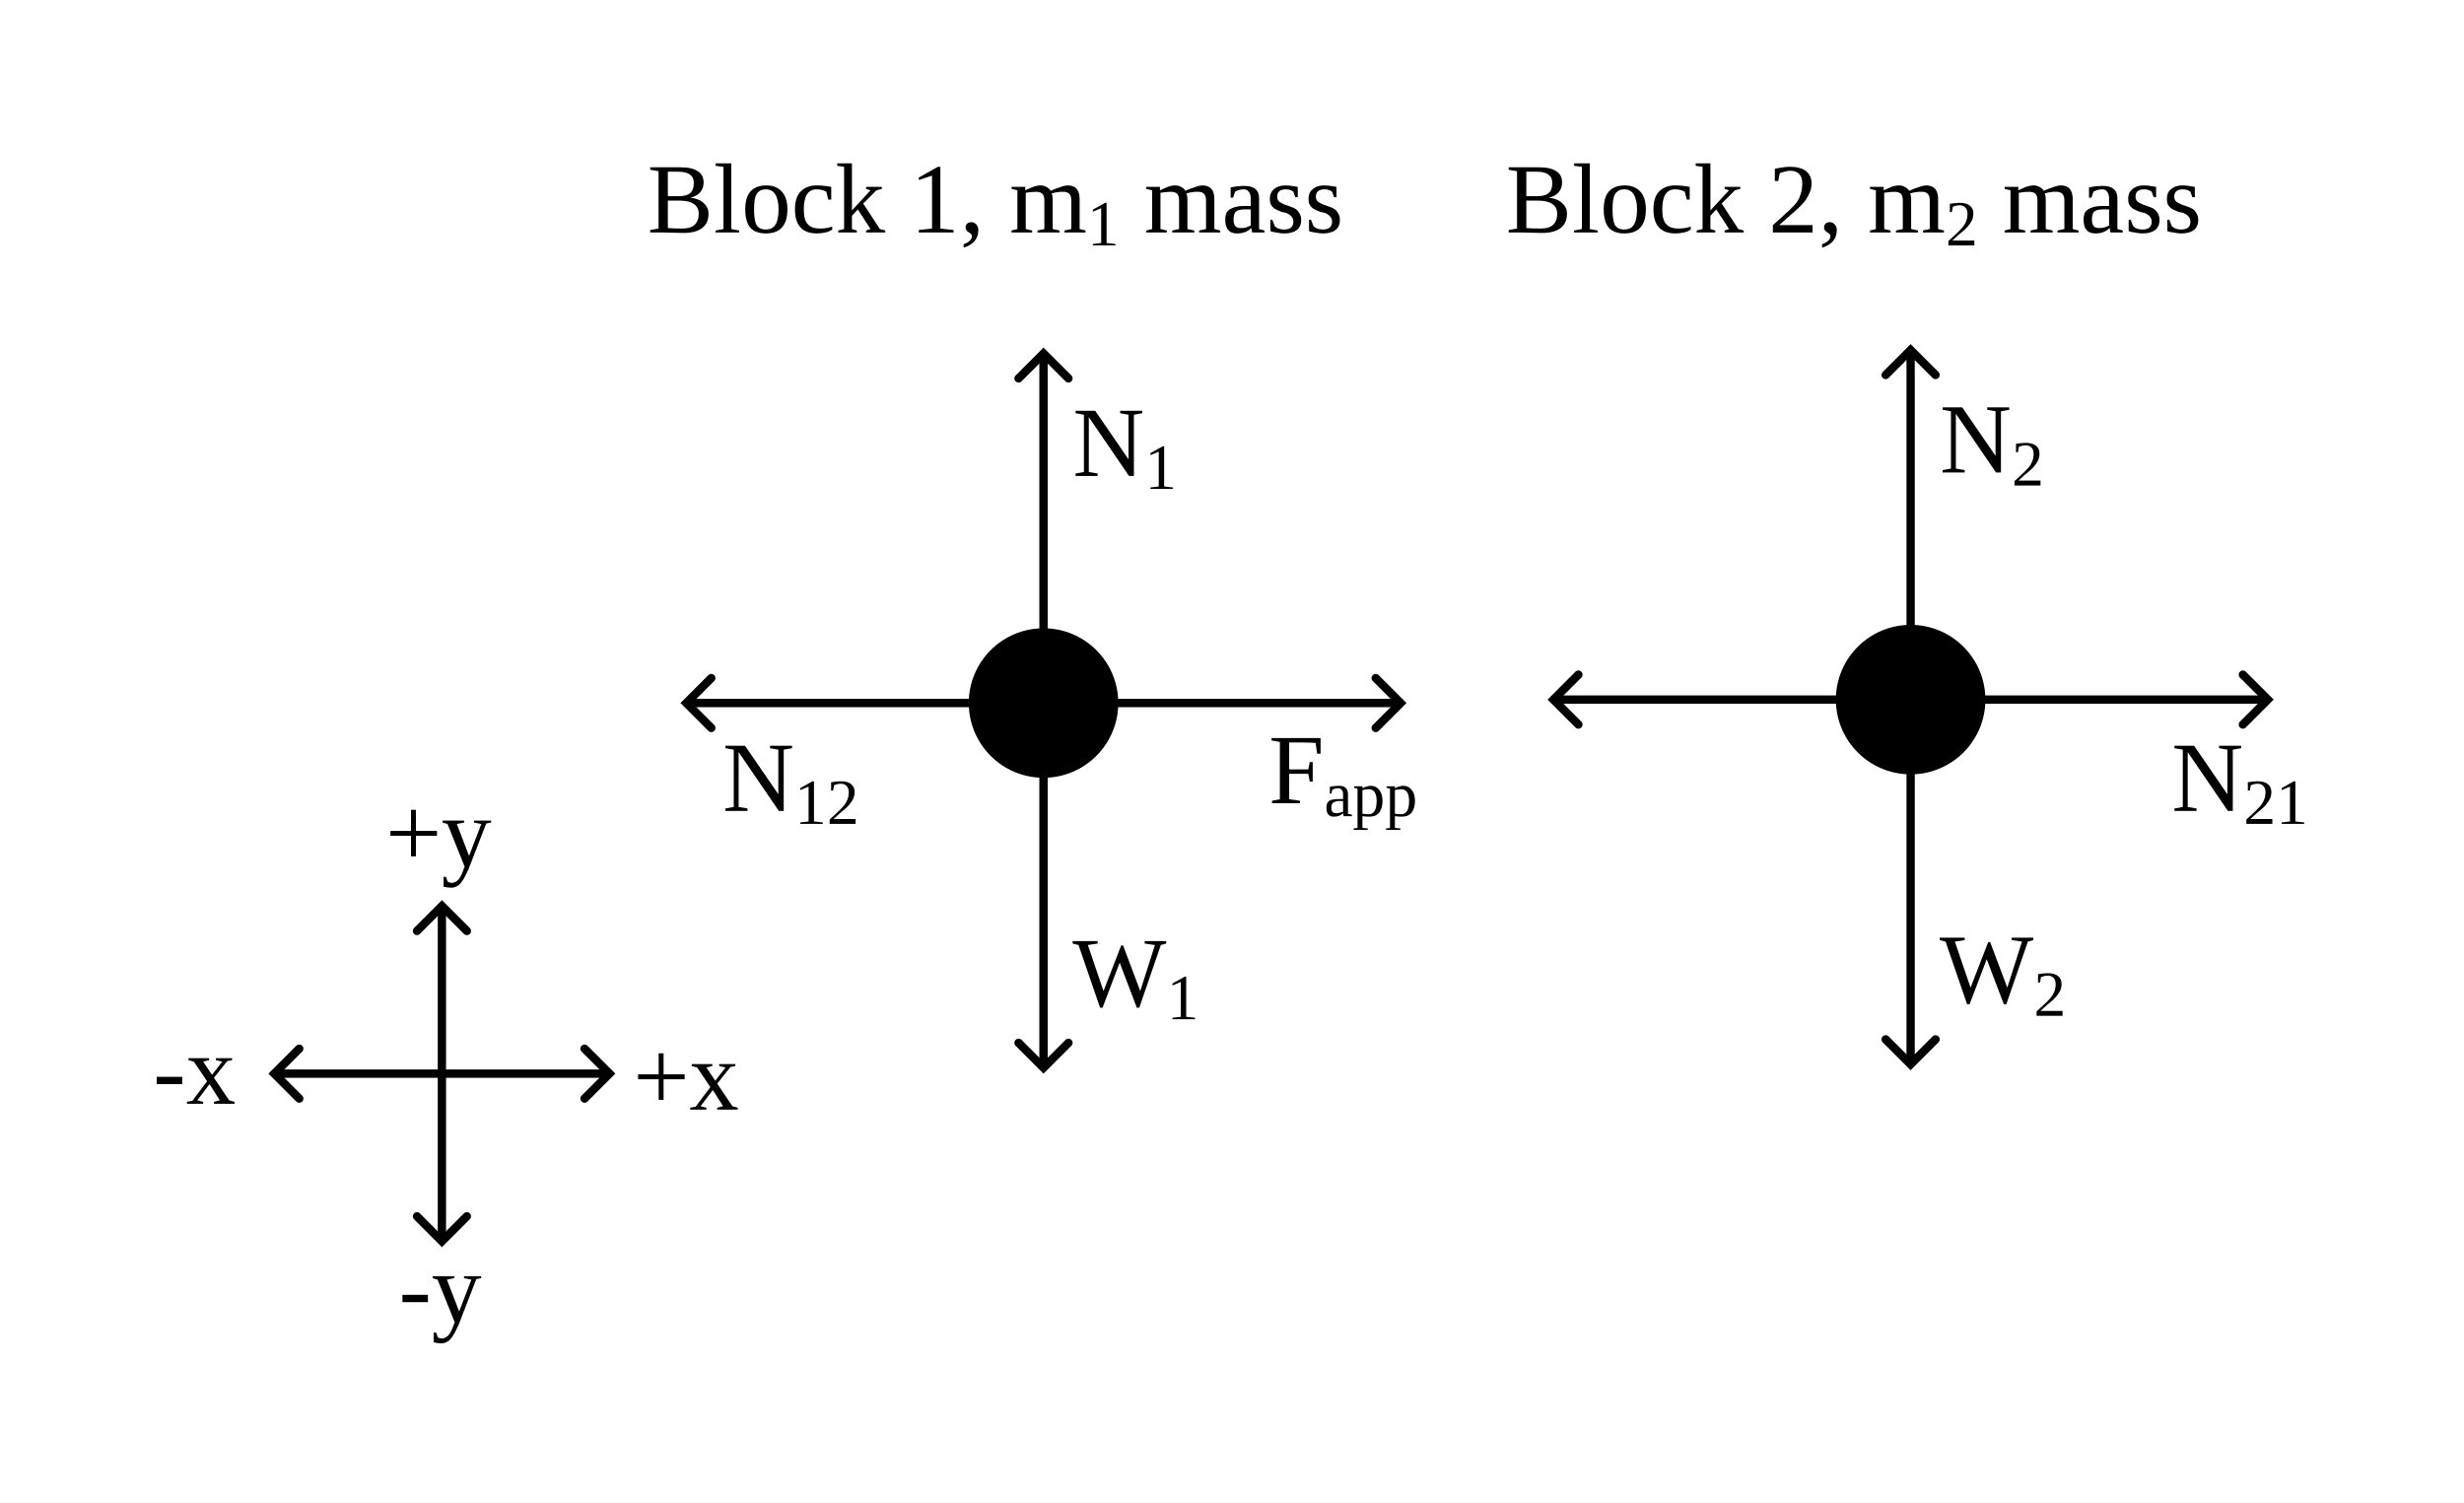
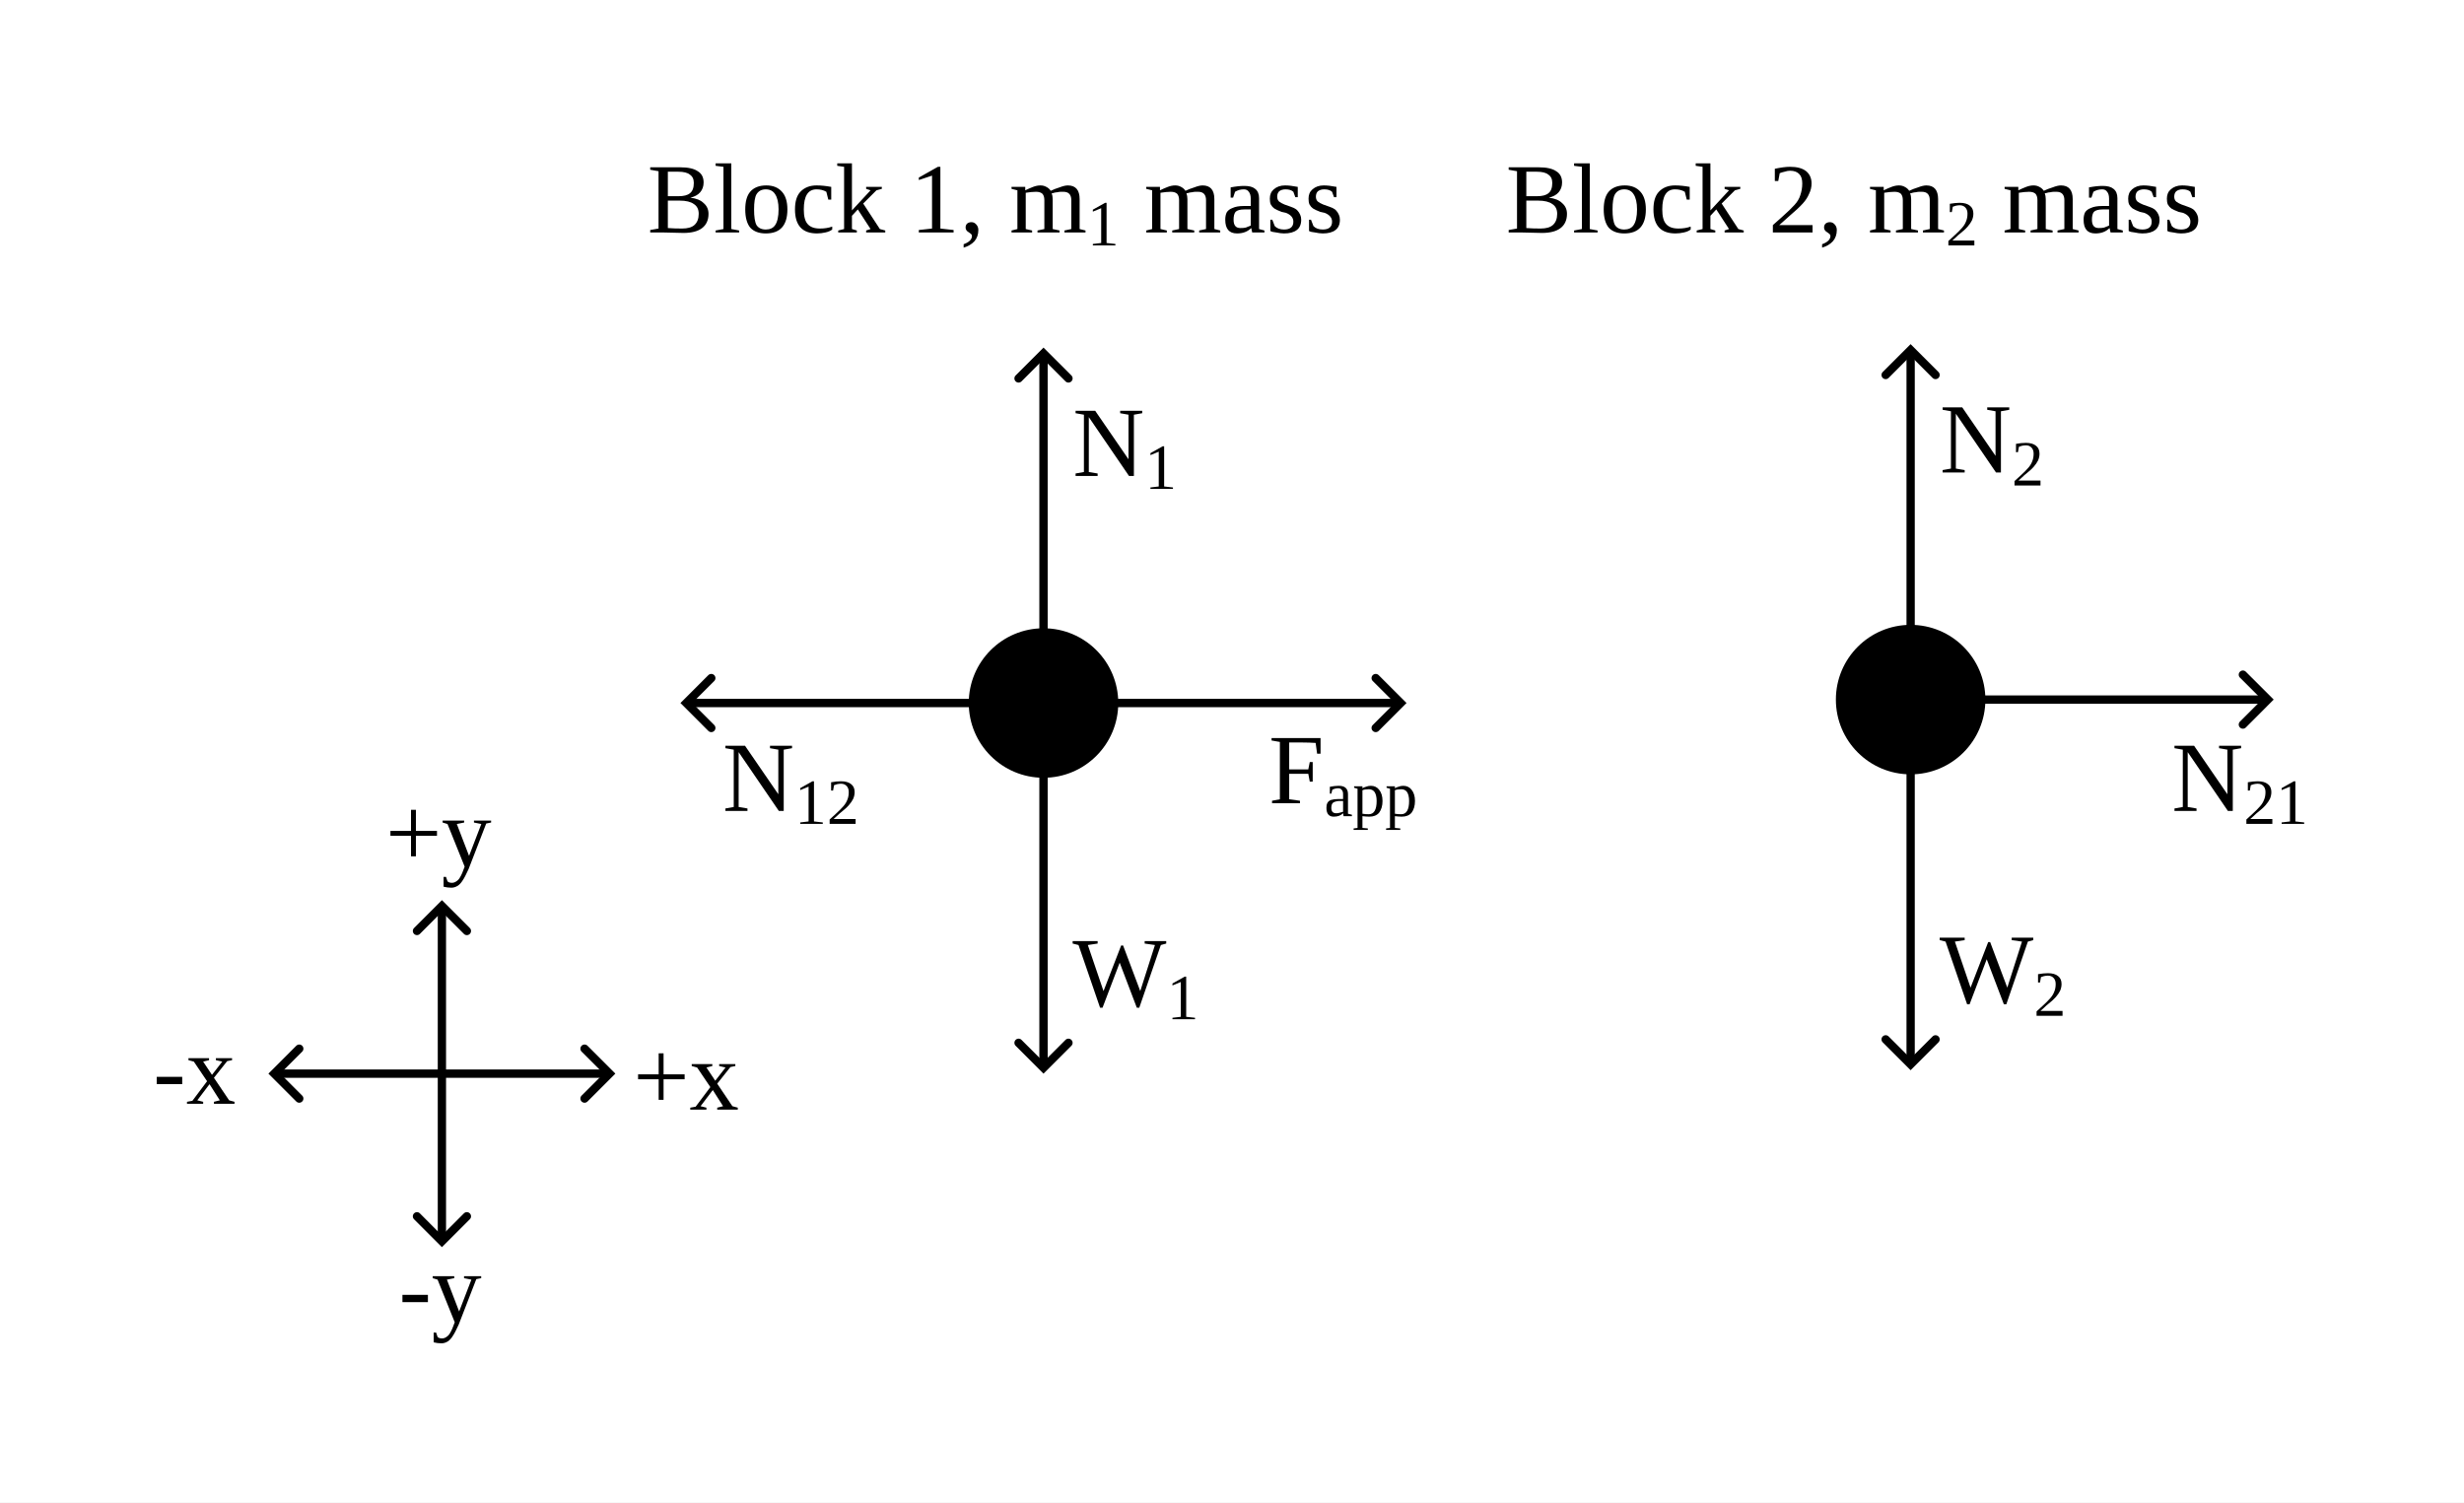
<svg xmlns="http://www.w3.org/2000/svg" width="78.584mm" height="47.919mm" viewBox="0 0 78.584 47.919" version="1.1" id="svg1">
  <defs id="defs1" />
  <g id="layer1" transform="translate(-23.48551,-103.2581)">
    <rect style="fill:#ffffff;stroke:none;stroke-width:0.265;stroke-linecap:round;stroke-linejoin:round;stroke-dasharray:none;stroke-opacity:1" id="rect6" width="78.584" height="47.919" x="23.486" y="103.258" />
    <circle style="fill:#000000;stroke-width:0.265" id="path1" cx="56.766" cy="125.68" r="2.384" />
    <g id="path2">
      <path style="color:#000000;fill:#000000;stroke-linecap:round;stroke-linejoin:round;-inkscape-stroke:none" d="M 56.766,125.68 H 68.091" id="path11" />
      <path style="color:#000000;fill:#000000;stroke-linecap:round;stroke-linejoin:round;-inkscape-stroke:none" d="m 56.766,125.547 a 0.132,0.132 0 0 0 -0.133,0.133 0.132,0.132 0 0 0 0.133,0.133 h 11.326 a 0.132,0.132 0 0 0 0.131,-0.133 0.132,0.132 0 0 0 -0.131,-0.133 z" id="path12" />
      <g id="g10">
        <path style="color:#000000;fill:#000000;stroke-linecap:round;-inkscape-stroke:none" d="m 67.361,124.752 a 0.132,0.132 0 0 0 -0.094,0.039 0.132,0.132 0 0 0 0,0.188 l 0.701,0.701 -0.701,0.701 a 0.132,0.132 0 0 0 0,0.188 0.132,0.132 0 0 0 0.188,0 l 0.889,-0.889 -0.889,-0.889 a 0.132,0.132 0 0 0 -0.094,-0.039 z" id="path10" />
      </g>
    </g>
    <g id="path2-5">
      <path style="color:#000000;fill:#000000;stroke-linecap:round;stroke-linejoin:round;-inkscape-stroke:none" d="M 56.766,125.922 V 114.597" id="path8" />
      <path style="color:#000000;fill:#000000;stroke-linecap:round;stroke-linejoin:round;-inkscape-stroke:none" d="m 56.766,114.465 a 0.132,0.132 0 0 0 -0.133,0.133 v 11.324 a 0.132,0.132 0 0 0 0.133,0.133 0.132,0.132 0 0 0 0.133,-0.133 v -11.324 a 0.132,0.132 0 0 0 -0.133,-0.133 z" id="path9" />
      <g id="g7">
        <path style="color:#000000;fill:#000000;stroke-linecap:round;-inkscape-stroke:none" d="m 56.766,114.344 -0.889,0.889 a 0.132,0.132 0 0 0 0,0.188 0.132,0.132 0 0 0 0.188,0 l 0.701,-0.701 0.701,0.701 a 0.132,0.132 0 0 0 0.188,0 0.132,0.132 0 0 0 0,-0.188 z" id="path7" />
      </g>
    </g>
    <g id="path2-5-7">
      <path style="color:#000000;fill:#000000;stroke-linecap:round;stroke-linejoin:round;-inkscape-stroke:none" d="M 56.766,125.68 H 45.441" id="path29" />
      <path style="color:#000000;fill:#000000;stroke-linecap:round;stroke-linejoin:round;-inkscape-stroke:none" d="m 45.441,125.547 a 0.132,0.132 0 0 0 -0.133,0.133 0.132,0.132 0 0 0 0.133,0.133 h 11.324 a 0.132,0.132 0 0 0 0.133,-0.133 0.132,0.132 0 0 0 -0.133,-0.133 z" id="path30" />
      <g id="g28">
        <path style="color:#000000;fill:#000000;stroke-linecap:round;-inkscape-stroke:none" d="m 46.076,124.791 -0.889,0.889 0.889,0.889 a 0.132,0.132 0 0 0 0.188,0 0.132,0.132 0 0 0 0,-0.188 l -0.701,-0.701 0.701,-0.701 a 0.132,0.132 0 0 0 0,-0.188 0.132,0.132 0 0 0 -0.188,0 z" id="path28" />
      </g>
    </g>
    <g id="path2-5-7-6">
      <path style="color:#000000;fill:#000000;stroke-linecap:round;stroke-linejoin:round;-inkscape-stroke:none" d="M 56.766,125.922 V 137.247" id="path26" />
      <path style="color:#000000;fill:#000000;stroke-linecap:round;stroke-linejoin:round;-inkscape-stroke:none" d="m 56.766,125.789 a 0.132,0.132 0 0 0 -0.133,0.133 v 11.324 a 0.132,0.132 0 0 0 0.133,0.133 0.132,0.132 0 0 0 0.133,-0.133 v -11.324 a 0.132,0.132 0 0 0 -0.133,-0.133 z" id="path27" />
      <g id="g25">
        <path style="color:#000000;fill:#000000;stroke-linecap:round;-inkscape-stroke:none" d="m 55.877,136.424 a 0.132,0.132 0 0 0 0,0.188 l 0.889,0.889 0.889,-0.889 a 0.132,0.132 0 0 0 0,-0.188 0.132,0.132 0 0 0 -0.188,0 l -0.701,0.701 -0.701,-0.701 a 0.132,0.132 0 0 0 -0.188,0 z" id="path25" />
      </g>
    </g>
    <text xml:space="preserve" style="font-size:3.175px;fill:#000000;stroke:none;stroke-width:0.265;stroke-linecap:round;stroke-linejoin:round;stroke-dasharray:none;stroke-opacity:1" x="63.947" y="128.875" id="text3">
      <tspan id="tspan3" style="stroke:none;stroke-width:0.265" x="63.947" y="128.875">F<tspan style="font-size:65%;baseline-shift:sub" id="tspan4">app</tspan>
      </tspan>
    </text>
    <text xml:space="preserve" style="font-size:3.175px;fill:#000000;stroke:none;stroke-width:0.265;stroke-linecap:round;stroke-linejoin:round;stroke-dasharray:none;stroke-opacity:1" x="46.526" y="129.122" id="text3-8">
      <tspan id="tspan3-7" style="stroke:none;stroke-width:0.265" x="46.526" y="129.122">N<tspan style="font-size:65%;baseline-shift:sub" id="tspan4-9">12</tspan>
      </tspan>
    </text>
    <text xml:space="preserve" style="font-size:3.175px;fill:#000000;stroke:none;stroke-width:0.265;stroke-linecap:round;stroke-linejoin:round;stroke-dasharray:none;stroke-opacity:1" x="57.694" y="118.439" id="text3-8-3">
      <tspan id="tspan3-7-7" style="stroke:none;stroke-width:0.265" x="57.694" y="118.439">N<tspan style="font-size:65%;baseline-shift:sub" id="tspan4-9-5">1</tspan>
      </tspan>
    </text>
    <text xml:space="preserve" style="font-size:3.175px;fill:#000000;stroke:none;stroke-width:0.265;stroke-linecap:round;stroke-linejoin:round;stroke-dasharray:none;stroke-opacity:1" x="44.13" y="110.671" id="text3-8-3-0">
      <tspan id="tspan3-7-7-6" style="stroke:none;stroke-width:0.265" x="44.13" y="110.671">Block 1, m<tspan style="font-size:65%;baseline-shift:sub" id="tspan6">1</tspan> mass</tspan>
    </text>
    <text xml:space="preserve" style="font-size:3.175px;fill:#000000;stroke:none;stroke-width:0.265;stroke-linecap:round;stroke-linejoin:round;stroke-dasharray:none;stroke-opacity:1" x="71.508" y="110.671" id="text3-8-3-0-6">
      <tspan id="tspan3-7-7-6-4" style="stroke:none;stroke-width:0.265" x="71.508" y="110.671">Block 2, m<tspan style="font-size:65%;baseline-shift:sub" id="tspan6-9">2</tspan> mass</tspan>
    </text>
    <text xml:space="preserve" style="font-size:3.175px;fill:#000000;stroke:none;stroke-width:0.265;stroke-linecap:round;stroke-linejoin:round;stroke-dasharray:none;stroke-opacity:1" x="57.694" y="135.353" id="text3-8-3-8">
      <tspan id="tspan3-7-7-9" style="stroke:none;stroke-width:0.265" x="57.694" y="135.353">W<tspan style="font-size:65%;baseline-shift:sub" id="tspan4-9-5-7">1</tspan>
      </tspan>
    </text>
    <circle style="fill:#000000;stroke-width:0.265" id="path1-0" cx="84.421" cy="125.571" r="2.384" />
    <g id="path2-3">
      <path style="color:#000000;fill:#000000;stroke-linecap:round;stroke-linejoin:round;-inkscape-stroke:none" d="M 84.421,125.571 H 95.746" id="path20" />
      <path style="color:#000000;fill:#000000;stroke-linecap:round;stroke-linejoin:round;-inkscape-stroke:none" d="m 84.42,125.438 a 0.132,0.132 0 0 0 -0.131,0.133 0.132,0.132 0 0 0 0.131,0.133 h 11.326 a 0.132,0.132 0 0 0 0.133,-0.133 0.132,0.132 0 0 0 -0.133,-0.133 z" id="path21" />
      <g id="g19">
        <path style="color:#000000;fill:#000000;stroke-linecap:round;-inkscape-stroke:none" d="m 95.018,124.643 a 0.132,0.132 0 0 0 -0.094,0.039 0.132,0.132 0 0 0 0,0.188 l 0.701,0.701 -0.701,0.701 a 0.132,0.132 0 0 0 0,0.188 0.132,0.132 0 0 0 0.188,0 L 96,125.57 95.111,124.682 a 0.132,0.132 0 0 0 -0.094,-0.039 z" id="path19" />
      </g>
    </g>
    <g id="path2-5-6">
      <path style="color:#000000;fill:#000000;stroke-linecap:round;stroke-linejoin:round;-inkscape-stroke:none" d="M 84.421,125.813 V 114.488" id="path17" />
      <path style="color:#000000;fill:#000000;stroke-linecap:round;stroke-linejoin:round;-inkscape-stroke:none" d="m 84.42,114.355 a 0.132,0.132 0 0 0 -0.131,0.133 v 11.324 a 0.132,0.132 0 0 0 0.131,0.133 0.132,0.132 0 0 0 0.133,-0.133 v -11.324 a 0.132,0.132 0 0 0 -0.133,-0.133 z" id="path18" />
      <g id="g16">
        <path style="color:#000000;fill:#000000;stroke-linecap:round;-inkscape-stroke:none" d="m 84.42,114.234 -0.889,0.889 a 0.132,0.132 0 0 0 0,0.188 0.132,0.132 0 0 0 0.188,0 l 0.701,-0.701 0.701,0.701 a 0.132,0.132 0 0 0 0.188,0 0.132,0.132 0 0 0 0,-0.188 z" id="path16" />
      </g>
    </g>
-     <g id="path2-5-7-1">
-       <path style="color:#000000;fill:#000000;stroke-linecap:round;stroke-linejoin:round;-inkscape-stroke:none" d="M 84.421,125.571 H 73.096" id="path14" />
-       <path style="color:#000000;fill:#000000;stroke-linecap:round;stroke-linejoin:round;-inkscape-stroke:none" d="m 73.096,125.438 a 0.132,0.132 0 0 0 -0.133,0.133 0.132,0.132 0 0 0 0.133,0.133 h 11.324 a 0.132,0.132 0 0 0 0.133,-0.133 0.132,0.132 0 0 0 -0.133,-0.133 z" id="path15" />
-       <g id="g13">
-         <path style="color:#000000;fill:#000000;stroke-linecap:round;-inkscape-stroke:none" d="m 73.824,124.643 a 0.132,0.132 0 0 0 -0.094,0.039 l -0.889,0.889 0.889,0.889 a 0.132,0.132 0 0 0 0.188,0 0.132,0.132 0 0 0 0,-0.188 l -0.701,-0.701 0.701,-0.701 a 0.132,0.132 0 0 0 0,-0.188 0.132,0.132 0 0 0 -0.094,-0.039 z" id="path13" />
-       </g>
-     </g>
    <g id="path2-5-7-6-0">
      <path style="color:#000000;fill:#000000;stroke-linecap:round;stroke-linejoin:round;-inkscape-stroke:none" d="m 84.421,125.813 v 11.325" id="path23" />
      <path style="color:#000000;fill:#000000;stroke-linecap:round;stroke-linejoin:round;-inkscape-stroke:none" d="m 84.42,125.68 a 0.132,0.132 0 0 0 -0.131,0.133 v 11.324 a 0.132,0.132 0 0 0 0.131,0.133 0.132,0.132 0 0 0 0.133,-0.133 V 125.812 a 0.132,0.132 0 0 0 -0.133,-0.133 z" id="path24" />
      <g id="g22">
        <path style="color:#000000;fill:#000000;stroke-linecap:round;-inkscape-stroke:none" d="m 83.531,136.314 a 0.132,0.132 0 0 0 0,0.188 l 0.889,0.889 0.889,-0.889 a 0.132,0.132 0 0 0 0,-0.188 0.132,0.132 0 0 0 -0.188,0 l -0.701,0.701 -0.701,-0.701 a 0.132,0.132 0 0 0 -0.188,0 z" id="path22" />
      </g>
    </g>
    <text xml:space="preserve" style="font-size:3.175px;fill:#000000;stroke:none;stroke-width:0.265;stroke-linecap:round;stroke-linejoin:round;stroke-dasharray:none;stroke-opacity:1" x="92.743" y="129.122" id="text3-8-0">
      <tspan id="tspan3-7-6" style="stroke:none;stroke-width:0.265" x="92.743" y="129.122">N<tspan style="font-size:65%;baseline-shift:sub" id="tspan4-9-1">21</tspan>
      </tspan>
    </text>
    <text xml:space="preserve" style="font-size:3.175px;fill:#000000;stroke:none;stroke-width:0.265;stroke-linecap:round;stroke-linejoin:round;stroke-dasharray:none;stroke-opacity:1" x="85.348" y="118.33" id="text3-8-3-5">
      <tspan id="tspan3-7-7-5" style="stroke:none;stroke-width:0.265" x="85.348" y="118.33">N<tspan style="font-size:65%;baseline-shift:sub" id="tspan4-9-5-4">2</tspan>
      </tspan>
    </text>
    <text xml:space="preserve" style="font-size:3.175px;fill:#000000;stroke:none;stroke-width:0.265;stroke-linecap:round;stroke-linejoin:round;stroke-dasharray:none;stroke-opacity:1" x="85.348" y="135.244" id="text3-8-3-8-7">
      <tspan id="tspan3-7-7-9-6" style="stroke:none;stroke-width:0.265" x="85.348" y="135.244">W<tspan style="font-size:65%;baseline-shift:sub" id="tspan4-9-5-7-5">2</tspan>
      </tspan>
    </text>
    <g id="path4">
      <path style="color:#000000;fill:#000000;stroke-linecap:round;stroke-linejoin:round;-inkscape-stroke:none" d="M 32.3,137.5 H 42.858" id="path37" />
      <path style="color:#000000;fill:#000000;stroke-linecap:round;stroke-linejoin:round;-inkscape-stroke:none" d="m 32.301,137.367 a 0.132,0.132 0 0 0 -0.133,0.133 0.132,0.132 0 0 0 0.133,0.133 H 42.857 A 0.132,0.132 0 0 0 42.99,137.5 0.132,0.132 0 0 0 42.857,137.367 Z" id="path38" />
      <g id="g35">
        <path style="color:#000000;fill:#000000;stroke-linecap:round;-inkscape-stroke:none" d="m 42.129,136.572 a 0.132,0.132 0 0 0 -0.094,0.039 0.132,0.132 0 0 0 0,0.188 l 0.701,0.701 -0.701,0.701 a 0.132,0.132 0 0 0 0,0.188 0.132,0.132 0 0 0 0.188,0 L 43.111,137.5 42.223,136.611 a 0.132,0.132 0 0 0 -0.094,-0.039 z" id="path36" />
        <path style="color:#000000;fill:#000000;stroke-linecap:round;-inkscape-stroke:none" d="m 33.029,136.572 a 0.132,0.132 0 0 0 -0.094,0.039 l -0.889,0.889 0.889,0.889 a 0.132,0.132 0 0 0 0.188,0 0.132,0.132 0 0 0 0,-0.188 L 32.422,137.5 l 0.701,-0.701 a 0.132,0.132 0 0 0 0,-0.188 0.132,0.132 0 0 0 -0.094,-0.039 z" id="path35" />
      </g>
    </g>
    <g id="path4-2">
      <path style="color:#000000;fill:#000000;stroke-linecap:round;stroke-linejoin:round;-inkscape-stroke:none" d="m 37.579,132.221 v 10.558" id="path33" />
      <path style="color:#000000;fill:#000000;stroke-linecap:round;stroke-linejoin:round;-inkscape-stroke:none" d="m 37.58,132.088 a 0.132,0.132 0 0 0 -0.133,0.133 v 10.559 a 0.132,0.132 0 0 0 0.133,0.133 0.132,0.132 0 0 0 0.131,-0.133 v -10.559 a 0.132,0.132 0 0 0 -0.131,-0.133 z" id="path34" />
      <g id="g31">
        <path style="color:#000000;fill:#000000;stroke-linecap:round;-inkscape-stroke:none" d="m 36.783,141.918 a 0.132,0.132 0 0 0 -0.092,0.039 0.132,0.132 0 0 0 0,0.188 l 0.889,0.889 0.889,-0.889 a 0.132,0.132 0 0 0 0,-0.188 0.132,0.132 0 0 0 -0.188,0 l -0.703,0.703 -0.701,-0.703 a 0.132,0.132 0 0 0 -0.094,-0.039 z" id="path32" />
        <path style="color:#000000;fill:#000000;stroke-linecap:round;-inkscape-stroke:none" d="m 37.58,131.967 -0.889,0.889 a 0.132,0.132 0 0 0 0,0.188 0.132,0.132 0 0 0 0.186,0 l 0.701,-0.703 0.703,0.703 a 0.132,0.132 0 0 0 0.188,0 0.132,0.132 0 0 0 0,-0.188 z" id="path31" />
      </g>
    </g>
    <text xml:space="preserve" style="font-size:3.175px;fill:#000000;stroke:none;stroke-width:0.265;stroke-linecap:round;stroke-linejoin:round;stroke-dasharray:none;stroke-opacity:1" x="43.681" y="138.651" id="text5">
      <tspan id="tspan5" style="stroke:none;stroke-width:0.265" x="43.681" y="138.651">+x</tspan>
    </text>
    <text xml:space="preserve" style="font-size:3.175px;fill:#000000;stroke:none;stroke-width:0.265;stroke-linecap:round;stroke-linejoin:round;stroke-dasharray:none;stroke-opacity:1" x="35.782" y="130.882" id="text5-8">
      <tspan id="tspan5-6" style="stroke:none;stroke-width:0.265" x="35.782" y="130.882">+y</tspan>
    </text>
    <text xml:space="preserve" style="font-size:3.175px;fill:#000000;stroke:none;stroke-width:0.265;stroke-linecap:round;stroke-linejoin:round;stroke-dasharray:none;stroke-opacity:1" x="36.195" y="145.415" id="text5-3">
      <tspan id="tspan5-1" style="stroke:none;stroke-width:0.265" x="36.195" y="145.415">-y</tspan>
    </text>
    <text xml:space="preserve" style="font-size:3.175px;fill:#000000;stroke:none;stroke-width:0.265;stroke-linecap:round;stroke-linejoin:round;stroke-dasharray:none;stroke-opacity:1" x="28.359" y="138.462" id="text5-4">
      <tspan id="tspan5-4" style="stroke:none;stroke-width:0.265" x="28.359" y="138.462">-x</tspan>
    </text>
  </g>
</svg>
